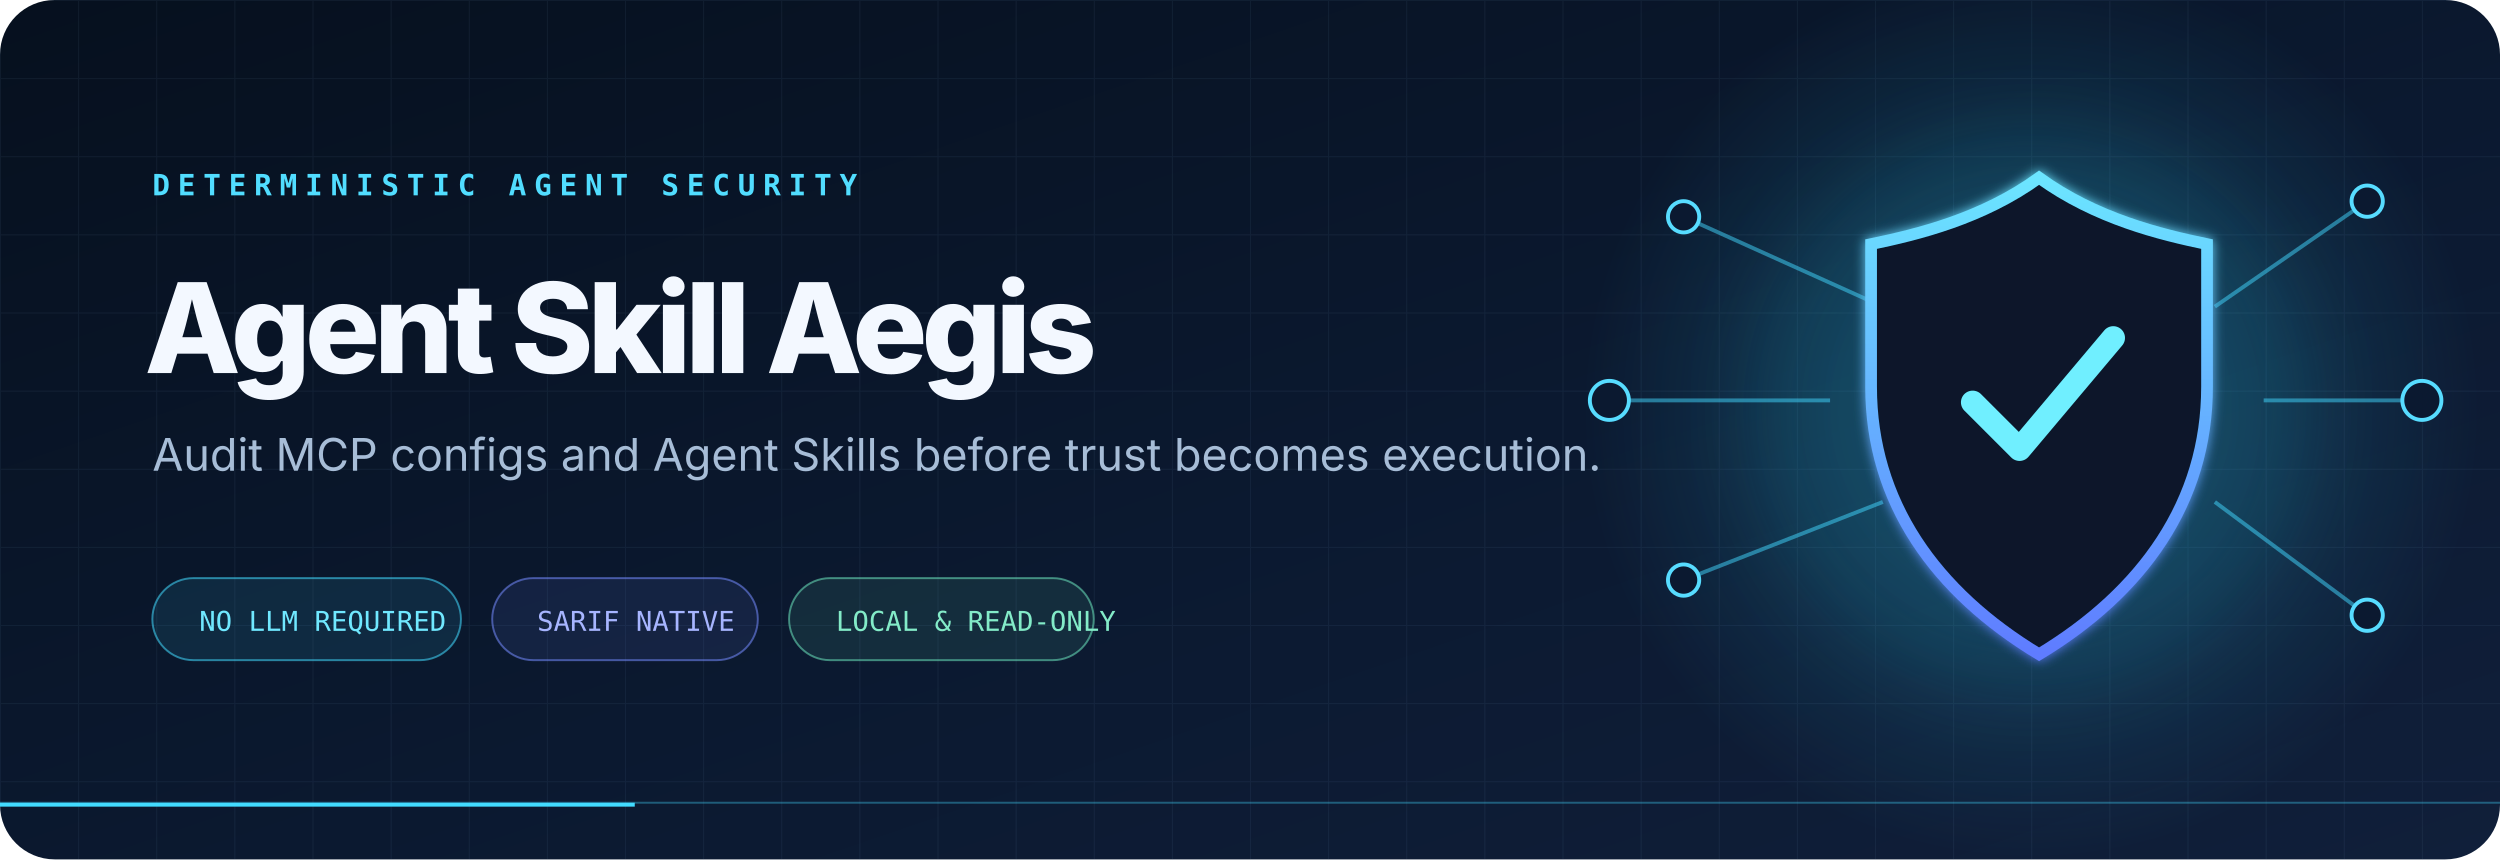
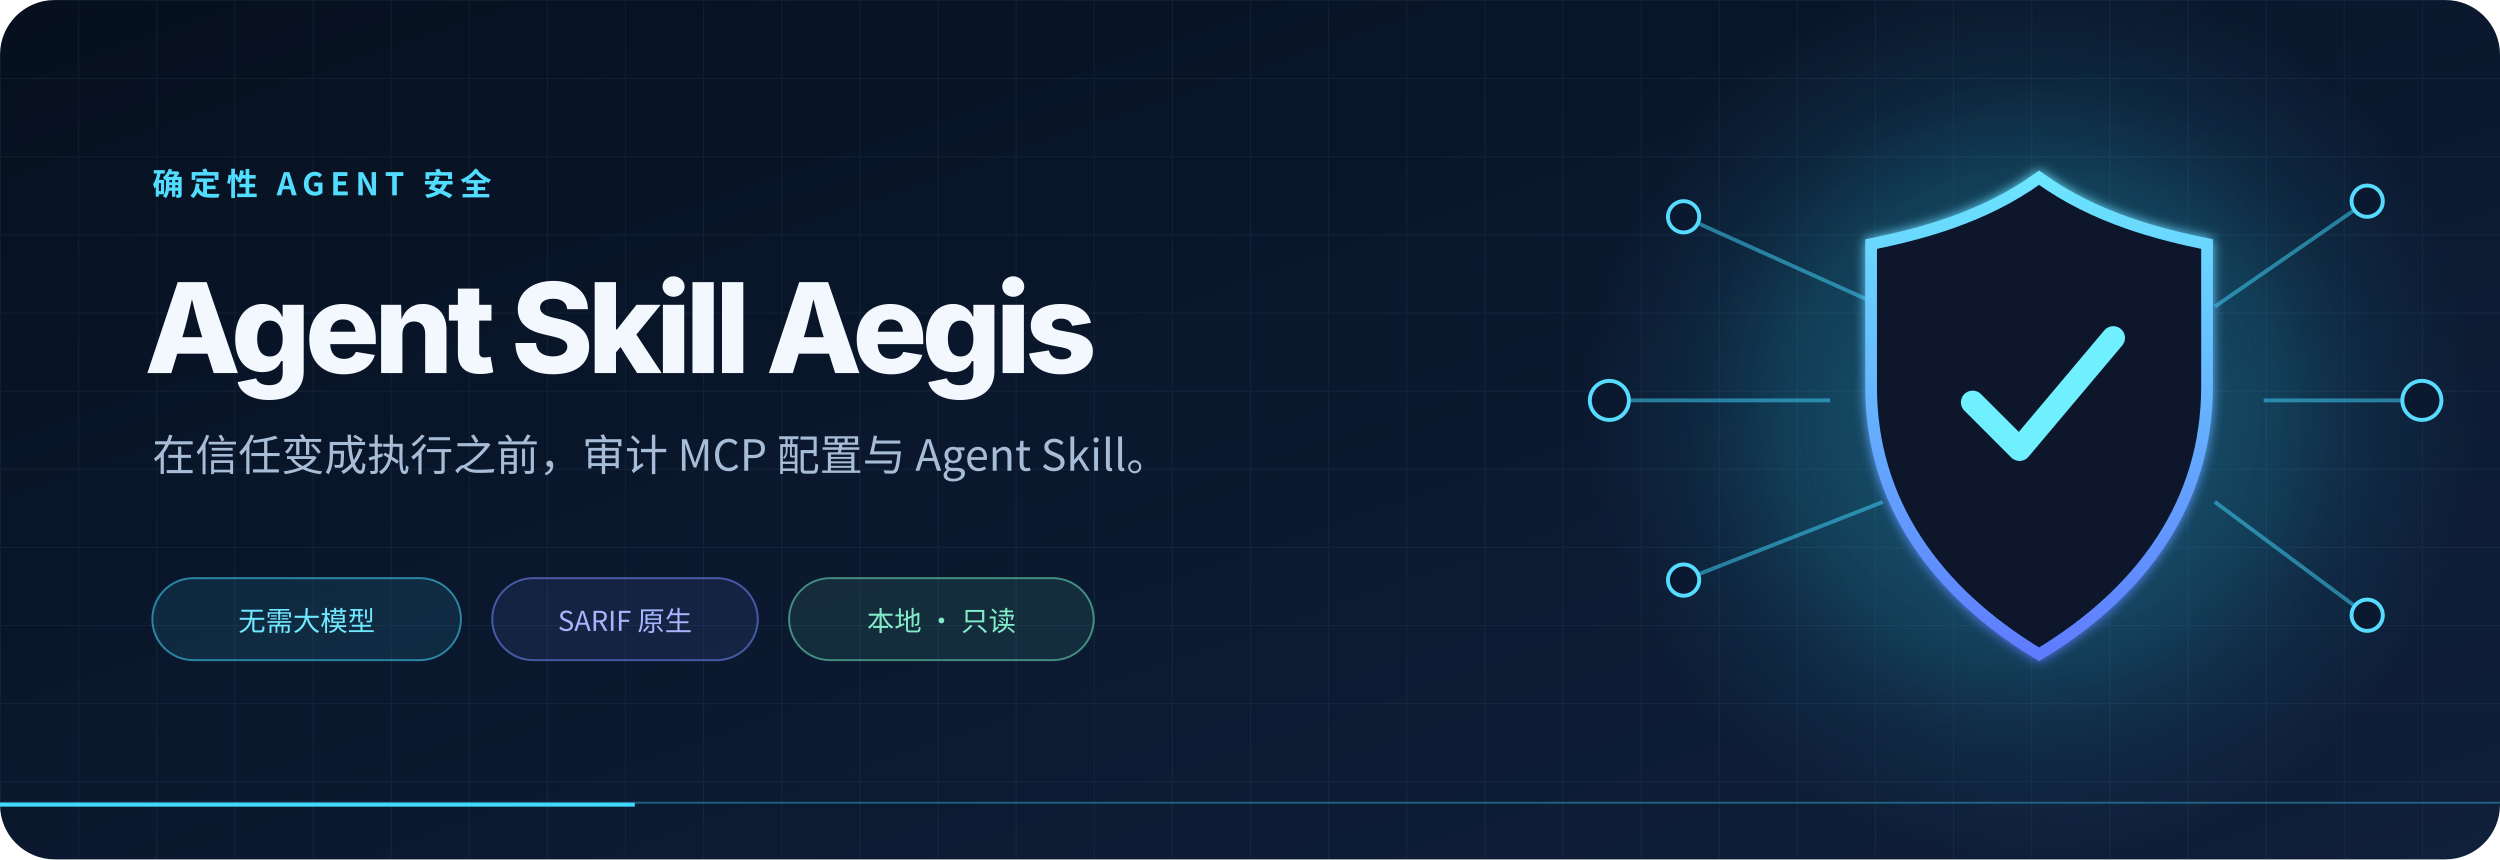
<svg xmlns="http://www.w3.org/2000/svg" width="1280" height="440" viewBox="0 0 1280 440" role="img" aria-labelledby="title desc">
  <defs>
    <linearGradient id="bg" x1="0" y1="0" x2="1" y2="1">
      <stop offset="0" stop-color="#06101e" />
      <stop offset=".55" stop-color="#0b1930" />
      <stop offset="1" stop-color="#101f3a" />
    </linearGradient>
    <linearGradient id="shield" x1="0" y1="0" x2="0" y2="1">
      <stop stop-color="#6ce5ff" />
      <stop offset="1" stop-color="#5f7cff" />
    </linearGradient>
    <radialGradient id="glow">
      <stop stop-color="#31d8ff" stop-opacity=".28" />
      <stop offset="1" stop-color="#31d8ff" stop-opacity="0" />
    </radialGradient>
    <filter id="soft">
      <feGaussianBlur stdDeviation="18" />
    </filter>
    <filter id="lineGlow">
      <feGaussianBlur stdDeviation="3" result="b" />
      <feMerge>
        <feMergeNode in="b" />
        <feMergeNode in="SourceGraphic" />
      </feMerge>
    </filter>
    <pattern id="grid" width="40" height="40" patternUnits="userSpaceOnUse">
      <path d="M40 0H0V40" fill="none" stroke="#8db6de" stroke-opacity=".07" />
    </pattern>
  </defs>
  <rect width="1280" height="440" rx="28" fill="url(#bg)" />
  <rect width="1280" height="440" rx="28" fill="url(#grid)" />
  <circle cx="1040" cy="210" r="230" fill="url(#glow)" />
  <circle cx="1040" cy="210" r="145" fill="#22d3ee" opacity=".08" filter="url(#soft)" />
  <g fill="none" stroke="#43d8ff" stroke-opacity=".5" stroke-width="2">
    <path d="M862 111L964 157M862 297L964 257M1134 157L1212 103M1134 257L1212 315" />
    <path d="M824 205H937M1159 205H1240" />
  </g>
  <g fill="#0b1930" stroke="#57dcff" stroke-width="2">
    <circle cx="824" cy="205" r="10" />
    <circle cx="862" cy="111" r="8" />
    <circle cx="862" cy="297" r="8" />
    <circle cx="1212" cy="103" r="8" />
    <circle cx="1212" cy="315" r="8" />
    <circle cx="1240" cy="205" r="10" />
  </g>
  <g transform="translate(958 91)" filter="url(#lineGlow)">
    <path d="M86 0c29 21 62 29 86 34v73c0 59-33 105-86 137C33 212 0 166 0 107V34C24 29 57 21 86 0Z" fill="#08182a" stroke="url(#shield)" stroke-width="6" />
    <path d="M52 115l24 24 48-57" fill="none" stroke="#70efff" stroke-linecap="round" stroke-linejoin="round" stroke-width="12" />
  </g>
  <g font-family="ui-monospace, SFMono-Regular, Menlo, monospace">
-     <text x="78" y="100" fill="#51ddff" font-size="15" font-weight="700" letter-spacing="4">DETERMINISTIC AGENT SECURITY</text>
+     <text x="78" y="100" fill="#51ddff" font-family="PingFang SC, Noto Sans CJK SC, system-ui" font-size="16" font-weight="700" letter-spacing="3">确定性 AGENT 安全</text>
    <text x="74" y="191" fill="#f3f8ff" font-family="Inter, ui-sans-serif, system-ui" font-size="64" font-weight="800" letter-spacing="-3">Agent Skill Aegis</text>
-     <text x="78" y="241" fill="#a7bdd7" font-family="Inter, ui-sans-serif, system-ui" font-size="23">Audit MCP configs and Agent Skills before trust becomes execution.</text>
+     <text x="78" y="241" fill="#a7bdd7" font-family="PingFang SC, Noto Sans CJK SC, system-ui" font-size="22">在信任变成执行之前，审计 MCP 配置与 Agent Skill。</text>
    <g transform="translate(78 296)">
      <rect width="158" height="42" rx="21" fill="#42dbff" fill-opacity=".1" stroke="#42dbff" stroke-opacity=".55" />
-       <text x="24" y="27" fill="#70e8ff" font-size="14">NO LLM REQUIRED</text>
+       <text x="79" y="27" text-anchor="middle" fill="#70e8ff" font-family="PingFang SC, Noto Sans CJK SC, system-ui" font-size="14">无需大模型</text>
      <rect x="174" width="136" height="42" rx="21" fill="#748aff" fill-opacity=".1" stroke="#748aff" stroke-opacity=".55" />
-       <text x="197" y="27" fill="#a7b5ff" font-size="14">SARIF NATIVE</text>
+       <text x="242" y="27" text-anchor="middle" fill="#a7b5ff" font-family="PingFang SC, Noto Sans CJK SC, system-ui" font-size="14">SARIF 原生</text>
      <rect x="326" width="156" height="42" rx="21" fill="#6ce5bd" fill-opacity=".1" stroke="#6ce5bd" stroke-opacity=".55" />
-       <text x="350" y="27" fill="#83ebc8" font-size="14">LOCAL &amp; READ-ONLY</text>
+       <text x="404" y="27" text-anchor="middle" fill="#83ebc8" font-family="PingFang SC, Noto Sans CJK SC, system-ui" font-size="14">本地 · 只读</text>
    </g>
  </g>
  <path d="M0 411H1280" stroke="#42dbff" stroke-opacity=".35" />
  <rect x="0" y="411" width="325" height="2" fill="#42dbff" />
</svg>
